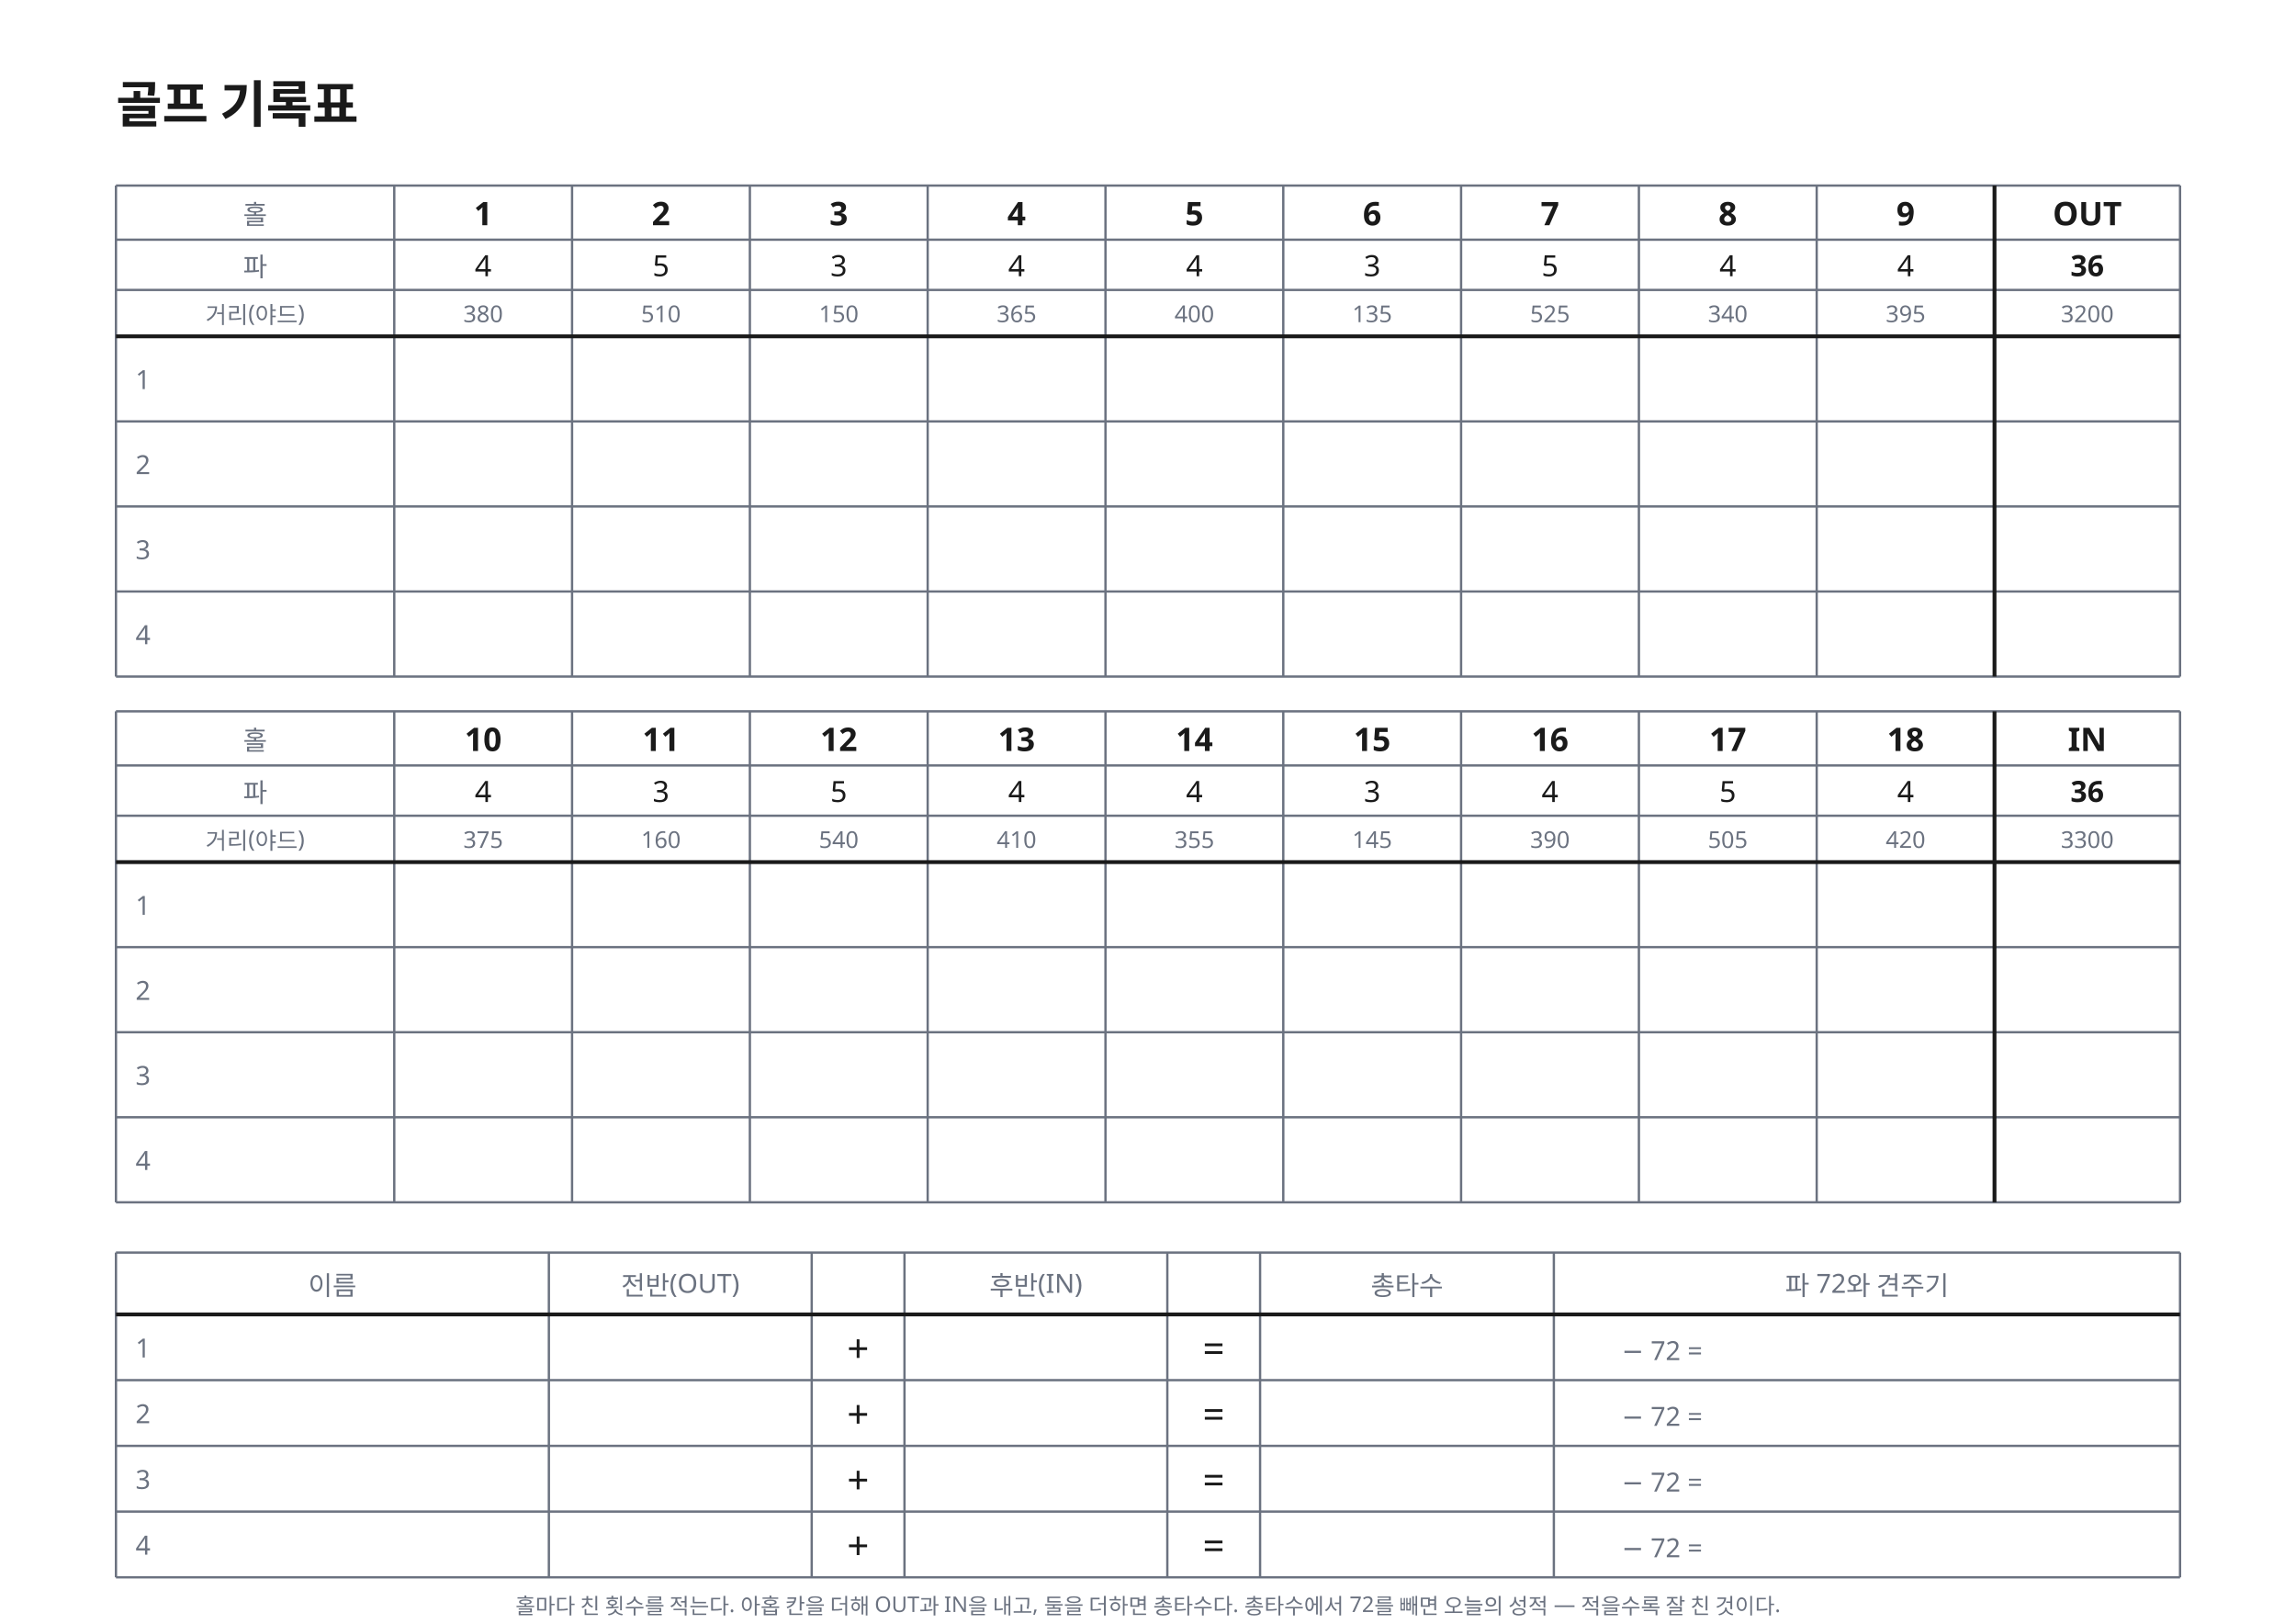
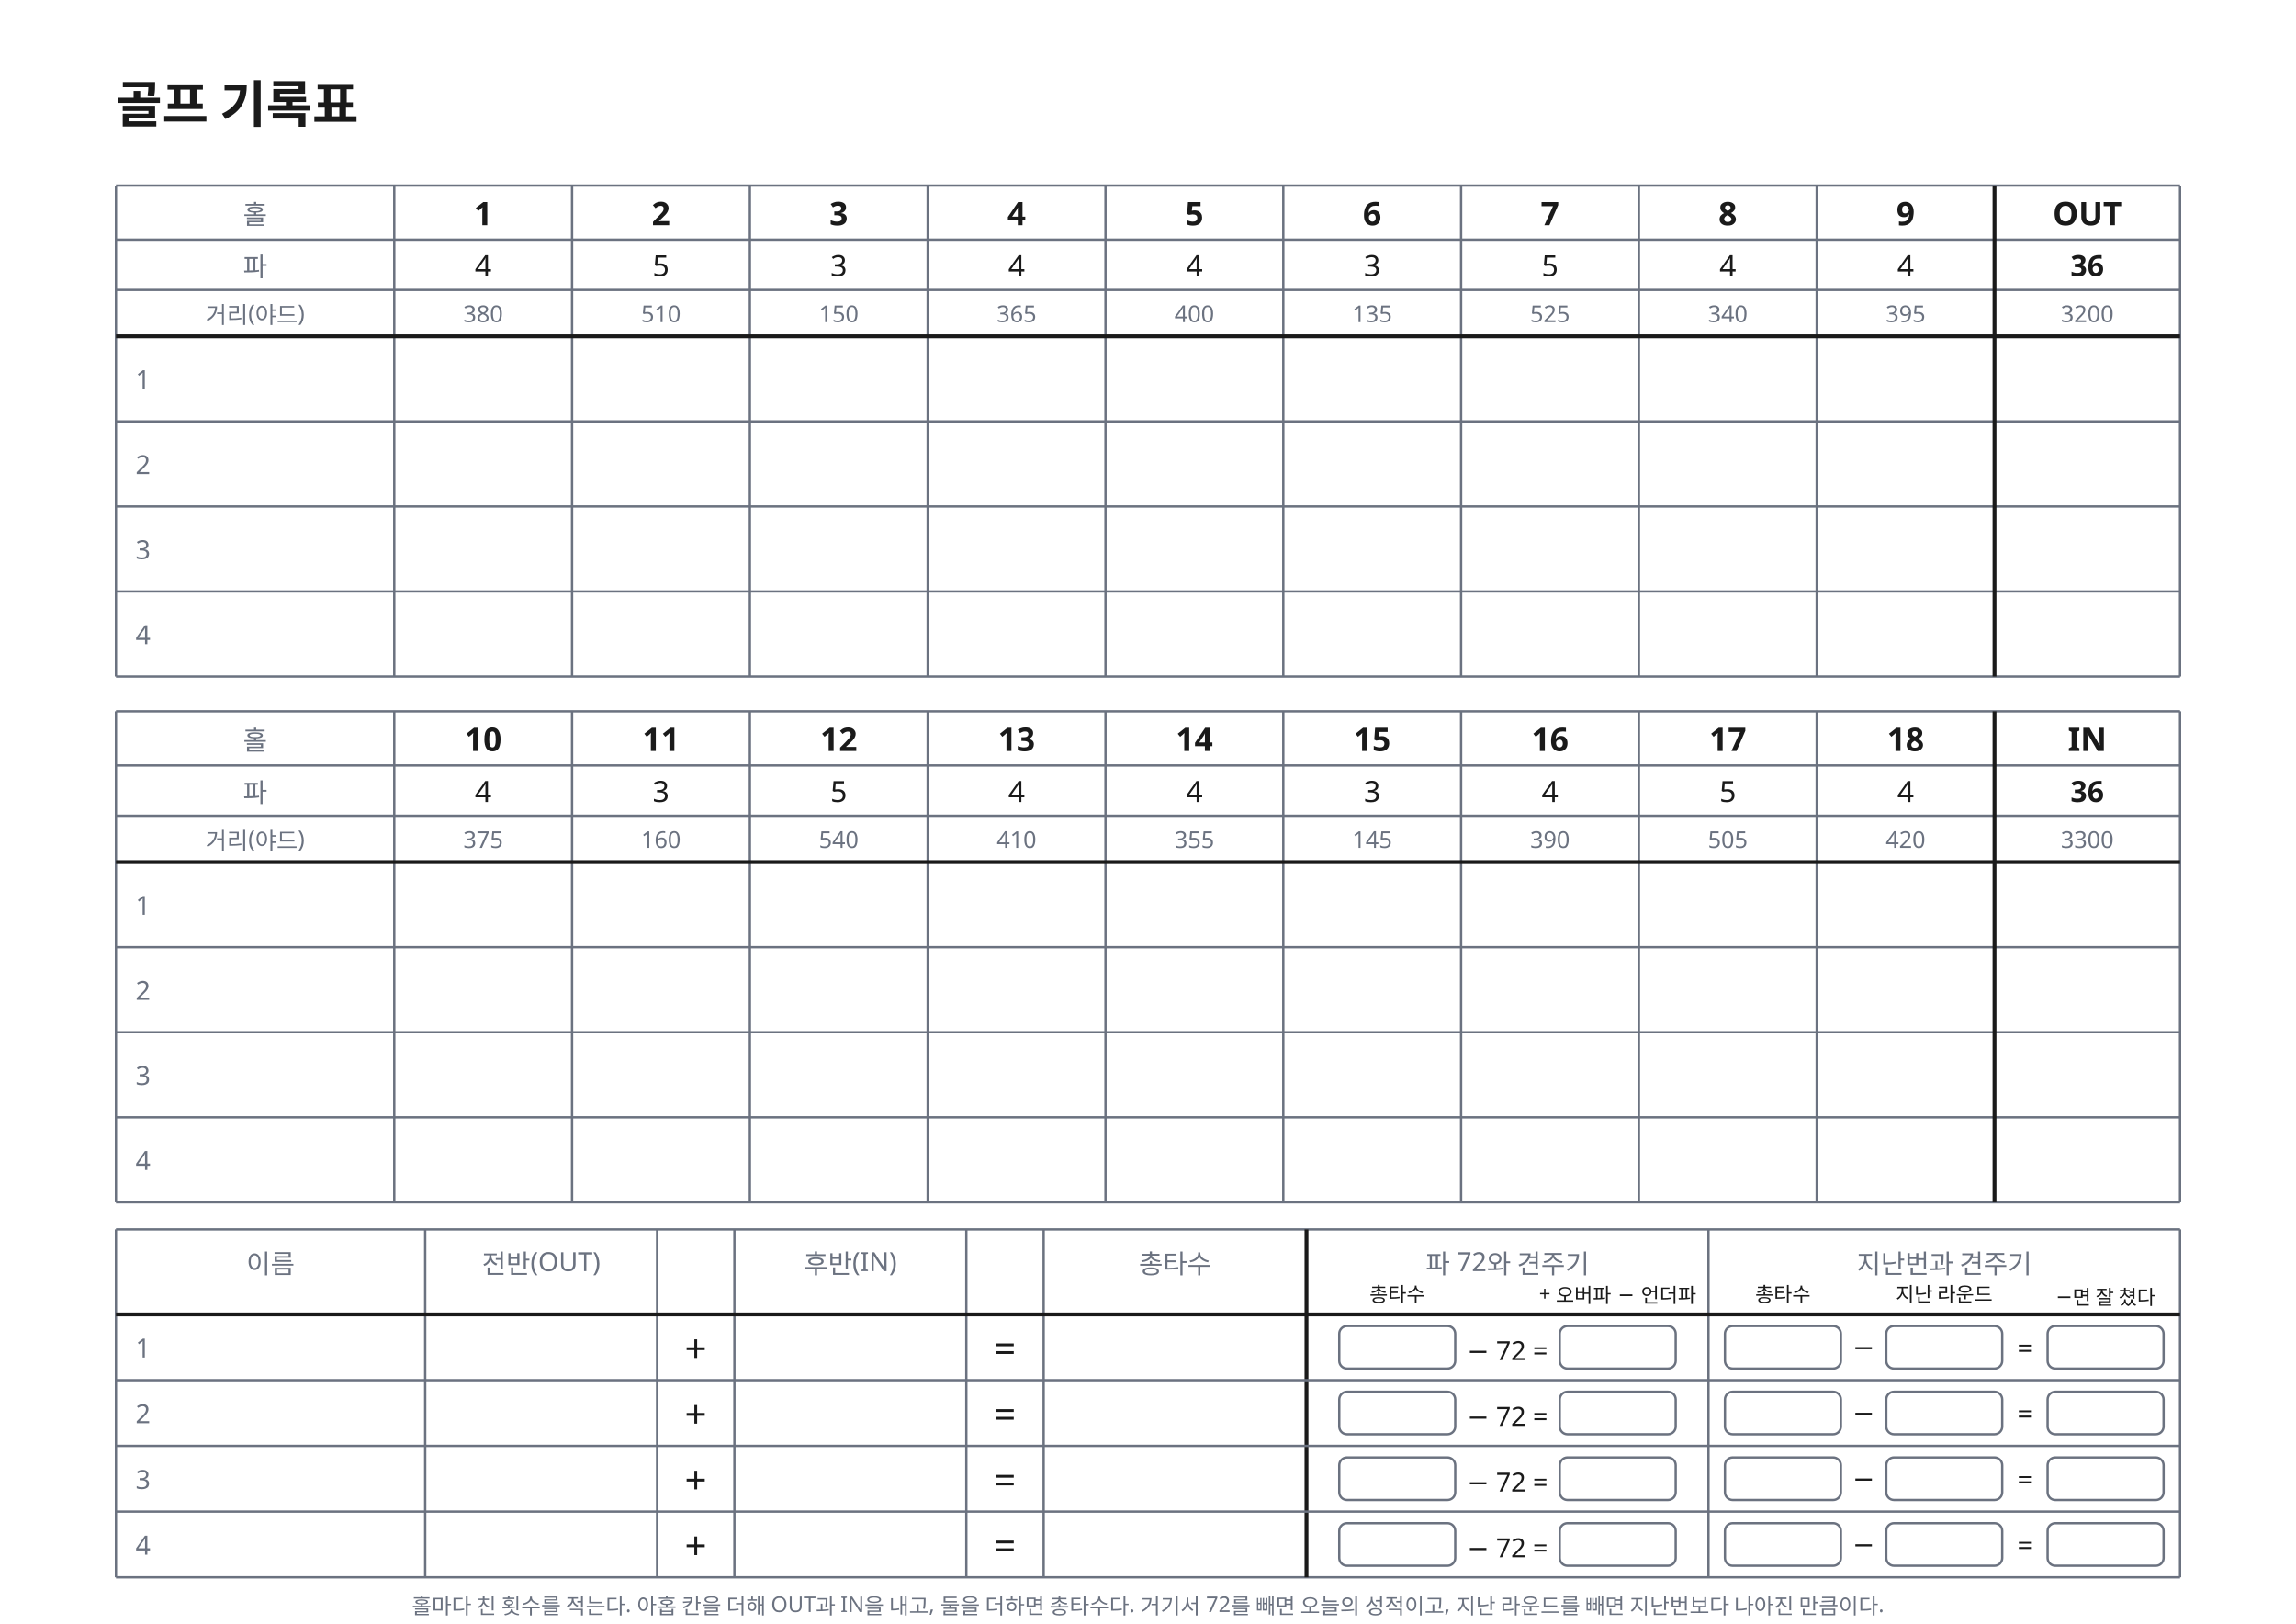
<svg xmlns="http://www.w3.org/2000/svg" width="297mm" height="210mm" viewBox="0 0 297 210" font-family="Noto Sans KR">
  <g id="pc-art" fill="#1a1a1a" stroke="none">
    <text x="15" y="13" font-size="6.5" dominant-baseline="central" text-anchor="start" font-weight="bold">골프 기록표</text>
    <g fill="none" stroke="#6b7280" stroke-width="0.3">
      <line x1="15" y1="24" x2="15" y2="87.5" />
      <line x1="51" y1="24" x2="51" y2="87.5" />
      <line x1="74" y1="24" x2="74" y2="87.5" />
      <line x1="97" y1="24" x2="97" y2="87.5" />
      <line x1="120" y1="24" x2="120" y2="87.5" />
      <line x1="143" y1="24" x2="143" y2="87.5" />
      <line x1="166" y1="24" x2="166" y2="87.5" />
      <line x1="189" y1="24" x2="189" y2="87.5" />
      <line x1="212" y1="24" x2="212" y2="87.5" />
      <line x1="235" y1="24" x2="235" y2="87.5" />
      <line x1="258" y1="24" x2="258" y2="87.5" />
      <line x1="282" y1="24" x2="282" y2="87.5" />
      <line x1="15" y1="24" x2="282" y2="24" />
      <line x1="15" y1="31" x2="282" y2="31" />
      <line x1="15" y1="37.5" x2="282" y2="37.5" />
      <line x1="15" y1="43.5" x2="282" y2="43.5" />
      <line x1="15" y1="54.5" x2="282" y2="54.5" />
      <line x1="15" y1="65.5" x2="282" y2="65.5" />
      <line x1="15" y1="76.5" x2="282" y2="76.5" />
      <line x1="15" y1="87.5" x2="282" y2="87.5" />
      <line x1="15" y1="43.5" x2="282" y2="43.5" stroke="#1a1a1a" stroke-width="0.5" />
      <line x1="258" y1="24" x2="258" y2="87.5" stroke="#1a1a1a" stroke-width="0.5" />
    </g>
    <text x="33" y="27.5" font-size="3.4" dominant-baseline="central" text-anchor="middle" fill="#6b7280">홀</text>
    <text x="62.5" y="27.5" font-size="4.2" dominant-baseline="central" text-anchor="middle" font-weight="bold">1</text>
    <text x="85.5" y="27.5" font-size="4.2" dominant-baseline="central" text-anchor="middle" font-weight="bold">2</text>
    <text x="108.5" y="27.5" font-size="4.2" dominant-baseline="central" text-anchor="middle" font-weight="bold">3</text>
    <text x="131.5" y="27.5" font-size="4.2" dominant-baseline="central" text-anchor="middle" font-weight="bold">4</text>
    <text x="154.5" y="27.5" font-size="4.2" dominant-baseline="central" text-anchor="middle" font-weight="bold">5</text>
    <text x="177.5" y="27.5" font-size="4.2" dominant-baseline="central" text-anchor="middle" font-weight="bold">6</text>
    <text x="200.5" y="27.5" font-size="4.2" dominant-baseline="central" text-anchor="middle" font-weight="bold">7</text>
    <text x="223.5" y="27.5" font-size="4.2" dominant-baseline="central" text-anchor="middle" font-weight="bold">8</text>
    <text x="246.5" y="27.5" font-size="4.2" dominant-baseline="central" text-anchor="middle" font-weight="bold">9</text>
    <text x="270" y="27.5" font-size="4.2" dominant-baseline="central" text-anchor="middle" font-weight="bold">OUT</text>
    <text x="33" y="34.25" font-size="3.4" dominant-baseline="central" text-anchor="middle" fill="#6b7280">파</text>
    <text x="62.5" y="34.25" font-size="3.8" dominant-baseline="central" text-anchor="middle">4</text>
    <text x="85.5" y="34.25" font-size="3.8" dominant-baseline="central" text-anchor="middle">5</text>
    <text x="108.5" y="34.25" font-size="3.8" dominant-baseline="central" text-anchor="middle">3</text>
    <text x="131.5" y="34.25" font-size="3.8" dominant-baseline="central" text-anchor="middle">4</text>
    <text x="154.5" y="34.25" font-size="3.8" dominant-baseline="central" text-anchor="middle">4</text>
    <text x="177.5" y="34.25" font-size="3.8" dominant-baseline="central" text-anchor="middle">3</text>
    <text x="200.5" y="34.25" font-size="3.8" dominant-baseline="central" text-anchor="middle">5</text>
    <text x="223.5" y="34.25" font-size="3.8" dominant-baseline="central" text-anchor="middle">4</text>
    <text x="246.5" y="34.25" font-size="3.8" dominant-baseline="central" text-anchor="middle">4</text>
    <text x="270" y="34.25" font-size="3.8" dominant-baseline="central" text-anchor="middle" font-weight="bold">36</text>
    <text x="33" y="40.5" font-size="3" dominant-baseline="central" text-anchor="middle" fill="#6b7280">거리(야드)</text>
    <text x="62.5" y="40.5" font-size="3" dominant-baseline="central" text-anchor="middle" fill="#6b7280">380</text>
    <text x="85.5" y="40.5" font-size="3" dominant-baseline="central" text-anchor="middle" fill="#6b7280">510</text>
    <text x="108.5" y="40.5" font-size="3" dominant-baseline="central" text-anchor="middle" fill="#6b7280">150</text>
    <text x="131.5" y="40.5" font-size="3" dominant-baseline="central" text-anchor="middle" fill="#6b7280">365</text>
    <text x="154.5" y="40.5" font-size="3" dominant-baseline="central" text-anchor="middle" fill="#6b7280">400</text>
    <text x="177.5" y="40.5" font-size="3" dominant-baseline="central" text-anchor="middle" fill="#6b7280">135</text>
    <text x="200.5" y="40.5" font-size="3" dominant-baseline="central" text-anchor="middle" fill="#6b7280">525</text>
    <text x="223.5" y="40.5" font-size="3" dominant-baseline="central" text-anchor="middle" fill="#6b7280">340</text>
    <text x="246.5" y="40.5" font-size="3" dominant-baseline="central" text-anchor="middle" fill="#6b7280">395</text>
    <text x="270" y="40.5" font-size="3" dominant-baseline="central" text-anchor="middle" fill="#6b7280">3200</text>
    <text x="18.5" y="49" font-size="3.4" dominant-baseline="central" fill="#6b7280" text-anchor="middle">1</text>
    <text x="18.5" y="60" font-size="3.4" dominant-baseline="central" fill="#6b7280" text-anchor="middle">2</text>
    <text x="18.5" y="71" font-size="3.4" dominant-baseline="central" fill="#6b7280" text-anchor="middle">3</text>
    <text x="18.5" y="82" font-size="3.4" dominant-baseline="central" fill="#6b7280" text-anchor="middle">4</text>
    <g fill="none" stroke="#6b7280" stroke-width="0.3">
      <line x1="15" y1="92" x2="15" y2="155.5" />
      <line x1="51" y1="92" x2="51" y2="155.5" />
      <line x1="74" y1="92" x2="74" y2="155.5" />
      <line x1="97" y1="92" x2="97" y2="155.5" />
      <line x1="120" y1="92" x2="120" y2="155.5" />
      <line x1="143" y1="92" x2="143" y2="155.5" />
      <line x1="166" y1="92" x2="166" y2="155.5" />
      <line x1="189" y1="92" x2="189" y2="155.5" />
      <line x1="212" y1="92" x2="212" y2="155.5" />
      <line x1="235" y1="92" x2="235" y2="155.5" />
      <line x1="258" y1="92" x2="258" y2="155.5" />
      <line x1="282" y1="92" x2="282" y2="155.5" />
      <line x1="15" y1="92" x2="282" y2="92" />
      <line x1="15" y1="99" x2="282" y2="99" />
      <line x1="15" y1="105.5" x2="282" y2="105.5" />
      <line x1="15" y1="111.5" x2="282" y2="111.5" />
      <line x1="15" y1="122.5" x2="282" y2="122.5" />
      <line x1="15" y1="133.5" x2="282" y2="133.5" />
      <line x1="15" y1="144.5" x2="282" y2="144.5" />
      <line x1="15" y1="155.5" x2="282" y2="155.5" />
      <line x1="15" y1="111.5" x2="282" y2="111.5" stroke="#1a1a1a" stroke-width="0.5" />
      <line x1="258" y1="92" x2="258" y2="155.5" stroke="#1a1a1a" stroke-width="0.5" />
    </g>
    <text x="33" y="95.5" font-size="3.4" dominant-baseline="central" text-anchor="middle" fill="#6b7280">홀</text>
    <text x="62.5" y="95.5" font-size="4.2" dominant-baseline="central" text-anchor="middle" font-weight="bold">10</text>
    <text x="85.5" y="95.5" font-size="4.2" dominant-baseline="central" text-anchor="middle" font-weight="bold">11</text>
    <text x="108.5" y="95.5" font-size="4.2" dominant-baseline="central" text-anchor="middle" font-weight="bold">12</text>
    <text x="131.5" y="95.5" font-size="4.2" dominant-baseline="central" text-anchor="middle" font-weight="bold">13</text>
    <text x="154.5" y="95.5" font-size="4.2" dominant-baseline="central" text-anchor="middle" font-weight="bold">14</text>
    <text x="177.5" y="95.5" font-size="4.2" dominant-baseline="central" text-anchor="middle" font-weight="bold">15</text>
    <text x="200.5" y="95.5" font-size="4.2" dominant-baseline="central" text-anchor="middle" font-weight="bold">16</text>
    <text x="223.5" y="95.5" font-size="4.2" dominant-baseline="central" text-anchor="middle" font-weight="bold">17</text>
    <text x="246.5" y="95.5" font-size="4.2" dominant-baseline="central" text-anchor="middle" font-weight="bold">18</text>
    <text x="270" y="95.5" font-size="4.2" dominant-baseline="central" text-anchor="middle" font-weight="bold">IN</text>
    <text x="33" y="102.25" font-size="3.4" dominant-baseline="central" text-anchor="middle" fill="#6b7280">파</text>
    <text x="62.5" y="102.25" font-size="3.8" dominant-baseline="central" text-anchor="middle">4</text>
    <text x="85.5" y="102.25" font-size="3.8" dominant-baseline="central" text-anchor="middle">3</text>
    <text x="108.5" y="102.25" font-size="3.8" dominant-baseline="central" text-anchor="middle">5</text>
    <text x="131.5" y="102.25" font-size="3.8" dominant-baseline="central" text-anchor="middle">4</text>
    <text x="154.5" y="102.25" font-size="3.8" dominant-baseline="central" text-anchor="middle">4</text>
    <text x="177.5" y="102.25" font-size="3.8" dominant-baseline="central" text-anchor="middle">3</text>
    <text x="200.5" y="102.25" font-size="3.8" dominant-baseline="central" text-anchor="middle">4</text>
    <text x="223.5" y="102.25" font-size="3.8" dominant-baseline="central" text-anchor="middle">5</text>
    <text x="246.5" y="102.25" font-size="3.8" dominant-baseline="central" text-anchor="middle">4</text>
    <text x="270" y="102.25" font-size="3.8" dominant-baseline="central" text-anchor="middle" font-weight="bold">36</text>
    <text x="33" y="108.5" font-size="3" dominant-baseline="central" text-anchor="middle" fill="#6b7280">거리(야드)</text>
    <text x="62.5" y="108.5" font-size="3" dominant-baseline="central" text-anchor="middle" fill="#6b7280">375</text>
    <text x="85.5" y="108.5" font-size="3" dominant-baseline="central" text-anchor="middle" fill="#6b7280">160</text>
    <text x="108.5" y="108.5" font-size="3" dominant-baseline="central" text-anchor="middle" fill="#6b7280">540</text>
    <text x="131.5" y="108.5" font-size="3" dominant-baseline="central" text-anchor="middle" fill="#6b7280">410</text>
    <text x="154.5" y="108.5" font-size="3" dominant-baseline="central" text-anchor="middle" fill="#6b7280">355</text>
    <text x="177.5" y="108.5" font-size="3" dominant-baseline="central" text-anchor="middle" fill="#6b7280">145</text>
    <text x="200.5" y="108.5" font-size="3" dominant-baseline="central" text-anchor="middle" fill="#6b7280">390</text>
    <text x="223.5" y="108.5" font-size="3" dominant-baseline="central" text-anchor="middle" fill="#6b7280">505</text>
    <text x="246.5" y="108.5" font-size="3" dominant-baseline="central" text-anchor="middle" fill="#6b7280">420</text>
    <text x="270" y="108.5" font-size="3" dominant-baseline="central" text-anchor="middle" fill="#6b7280">3300</text>
    <text x="18.5" y="117" font-size="3.4" dominant-baseline="central" fill="#6b7280" text-anchor="middle">1</text>
    <text x="18.5" y="128" font-size="3.4" dominant-baseline="central" fill="#6b7280" text-anchor="middle">2</text>
    <text x="18.5" y="139" font-size="3.4" dominant-baseline="central" fill="#6b7280" text-anchor="middle">3</text>
    <text x="18.5" y="150" font-size="3.4" dominant-baseline="central" fill="#6b7280" text-anchor="middle">4</text>
    <g fill="none" stroke="#6b7280" stroke-width="0.3">
-       <line x1="15" y1="162" x2="15" y2="204" />
-       <line x1="71" y1="162" x2="71" y2="204" />
-       <line x1="105" y1="162" x2="105" y2="204" />
-       <line x1="117" y1="162" x2="117" y2="204" />
-       <line x1="151" y1="162" x2="151" y2="204" />
-       <line x1="163" y1="162" x2="163" y2="204" />
-       <line x1="201" y1="162" x2="201" y2="204" />
-       <line x1="282" y1="162" x2="282" y2="204" />
-       <line x1="15" y1="162" x2="282" y2="162" />
+       <line x1="15" y1="159" x2="15" y2="204" />
+       <line x1="55" y1="159" x2="55" y2="204" />
+       <line x1="85" y1="159" x2="85" y2="204" />
+       <line x1="95" y1="159" x2="95" y2="204" />
+       <line x1="125" y1="159" x2="125" y2="204" />
+       <line x1="135" y1="159" x2="135" y2="204" />
+       <line x1="169" y1="159" x2="169" y2="204" />
+       <line x1="221" y1="159" x2="221" y2="204" />
+       <line x1="282" y1="159" x2="282" y2="204" />
+       <line x1="15" y1="159" x2="282" y2="159" />
      <line x1="15" y1="204" x2="282" y2="204" />
+       <line x1="169" y1="159" x2="169" y2="204" stroke="#1a1a1a" stroke-width="0.5" />
      <line x1="15" y1="170" x2="282" y2="170" stroke="#1a1a1a" stroke-width="0.5" />
      <line x1="15" y1="178.5" x2="282" y2="178.5" stroke="#6b7280" stroke-width="0.3" />
      <line x1="15" y1="187" x2="282" y2="187" stroke="#6b7280" stroke-width="0.3" />
      <line x1="15" y1="195.5" x2="282" y2="195.5" stroke="#6b7280" stroke-width="0.3" />
    </g>
-     <text x="43" y="166" font-size="3.4" dominant-baseline="central" fill="#6b7280" text-anchor="middle">이름</text>
-     <text x="88" y="166" font-size="3.4" dominant-baseline="central" fill="#6b7280" text-anchor="middle">전반(OUT)</text>
-     <text x="134" y="166" font-size="3.4" dominant-baseline="central" fill="#6b7280" text-anchor="middle">후반(IN)</text>
-     <text x="182" y="166" font-size="3.4" dominant-baseline="central" fill="#6b7280" text-anchor="middle">총타수</text>
-     <text x="241.5" y="166" font-size="3.4" dominant-baseline="central" fill="#6b7280" text-anchor="middle">파 72와 견주기</text>
+     <text x="35" y="163.2" font-size="3.4" dominant-baseline="central" fill="#6b7280" text-anchor="middle">이름</text>
+     <text x="70" y="163.2" font-size="3.4" dominant-baseline="central" fill="#6b7280" text-anchor="middle">전반(OUT)</text>
+     <text x="110" y="163.2" font-size="3.4" dominant-baseline="central" fill="#6b7280" text-anchor="middle">후반(IN)</text>
+     <text x="152" y="163.2" font-size="3.4" dominant-baseline="central" fill="#6b7280" text-anchor="middle">총타수</text>
+     <text x="195" y="163.2" font-size="3.4" dominant-baseline="central" fill="#6b7280" text-anchor="middle">파 72와 견주기</text>
+     <text x="180.74" y="167.2" font-size="2.6" dominant-baseline="central" fill="#1a1a1a" text-anchor="middle">총타수</text>
+     <text x="209.26" y="167.2" font-size="2.6" dominant-baseline="central" fill="#1a1a1a" text-anchor="middle">+ 오버파 − 언더파</text>
+     <text x="251.5" y="163.2" font-size="3.4" dominant-baseline="central" fill="#6b7280" text-anchor="middle">지난번과 견주기</text>
+     <text x="230.63" y="167.2" font-size="2.6" dominant-baseline="central" fill="#1a1a1a" text-anchor="middle">총타수</text>
+     <text x="251.5" y="167.2" font-size="2.6" dominant-baseline="central" fill="#1a1a1a" text-anchor="middle">지난 라운드</text>
+     <text x="272.37" y="167.2" font-size="2.6" dominant-baseline="central" fill="#1a1a1a" text-anchor="middle">−면 잘 쳤다</text>
    <text x="18.5" y="174.25" font-size="3.4" dominant-baseline="central" fill="#6b7280" text-anchor="middle">1</text>
-     <text x="111" y="174.25" font-size="5" dominant-baseline="central" fill="#1a1a1a" text-anchor="middle">+</text>
-     <text x="157" y="174.25" font-size="5" dominant-baseline="central" fill="#1a1a1a" text-anchor="middle">=</text>
-     <text x="215" y="174.25" font-size="3.4" dominant-baseline="central" fill="#6b7280" text-anchor="middle">− 72 =</text>
+     <text x="90" y="174.25" font-size="5" dominant-baseline="central" fill="#1a1a1a" text-anchor="middle">+</text>
+     <text x="130" y="174.25" font-size="5" dominant-baseline="central" fill="#1a1a1a" text-anchor="middle">=</text>
+     <rect x="173.24" y="171.5" width="15" height="5.5" fill="none" stroke="#6b7280" stroke-width="0.3" rx="1" />
+     <text x="195" y="174.25" font-size="3.4" dominant-baseline="central" fill="#1a1a1a" text-anchor="middle">− 72 =</text>
+     <rect x="201.76" y="171.5" width="15" height="5.5" fill="none" stroke="#6b7280" stroke-width="0.3" rx="1" />
+     <rect x="223.13" y="171.5" width="15" height="5.5" fill="none" stroke="#6b7280" stroke-width="0.3" rx="1" />
+     <text x="241.065" y="174.25" font-size="3.4" dominant-baseline="central" fill="#1a1a1a" text-anchor="middle">−</text>
+     <rect x="244" y="171.5" width="15" height="5.5" fill="none" stroke="#6b7280" stroke-width="0.3" rx="1" />
+     <text x="261.935" y="174.25" font-size="3.4" dominant-baseline="central" fill="#1a1a1a" text-anchor="middle">=</text>
+     <rect x="264.87" y="171.5" width="15" height="5.5" fill="none" stroke="#6b7280" stroke-width="0.3" rx="1" />
    <text x="18.5" y="182.75" font-size="3.4" dominant-baseline="central" fill="#6b7280" text-anchor="middle">2</text>
-     <text x="111" y="182.75" font-size="5" dominant-baseline="central" fill="#1a1a1a" text-anchor="middle">+</text>
-     <text x="157" y="182.75" font-size="5" dominant-baseline="central" fill="#1a1a1a" text-anchor="middle">=</text>
-     <text x="215" y="182.75" font-size="3.4" dominant-baseline="central" fill="#6b7280" text-anchor="middle">− 72 =</text>
+     <text x="90" y="182.75" font-size="5" dominant-baseline="central" fill="#1a1a1a" text-anchor="middle">+</text>
+     <text x="130" y="182.75" font-size="5" dominant-baseline="central" fill="#1a1a1a" text-anchor="middle">=</text>
+     <rect x="173.24" y="180" width="15" height="5.5" fill="none" stroke="#6b7280" stroke-width="0.3" rx="1" />
+     <text x="195" y="182.75" font-size="3.4" dominant-baseline="central" fill="#1a1a1a" text-anchor="middle">− 72 =</text>
+     <rect x="201.76" y="180" width="15" height="5.5" fill="none" stroke="#6b7280" stroke-width="0.3" rx="1" />
+     <rect x="223.13" y="180" width="15" height="5.5" fill="none" stroke="#6b7280" stroke-width="0.3" rx="1" />
+     <text x="241.065" y="182.75" font-size="3.4" dominant-baseline="central" fill="#1a1a1a" text-anchor="middle">−</text>
+     <rect x="244" y="180" width="15" height="5.5" fill="none" stroke="#6b7280" stroke-width="0.3" rx="1" />
+     <text x="261.935" y="182.75" font-size="3.4" dominant-baseline="central" fill="#1a1a1a" text-anchor="middle">=</text>
+     <rect x="264.87" y="180" width="15" height="5.5" fill="none" stroke="#6b7280" stroke-width="0.3" rx="1" />
    <text x="18.5" y="191.25" font-size="3.4" dominant-baseline="central" fill="#6b7280" text-anchor="middle">3</text>
-     <text x="111" y="191.25" font-size="5" dominant-baseline="central" fill="#1a1a1a" text-anchor="middle">+</text>
-     <text x="157" y="191.25" font-size="5" dominant-baseline="central" fill="#1a1a1a" text-anchor="middle">=</text>
-     <text x="215" y="191.25" font-size="3.4" dominant-baseline="central" fill="#6b7280" text-anchor="middle">− 72 =</text>
+     <text x="90" y="191.25" font-size="5" dominant-baseline="central" fill="#1a1a1a" text-anchor="middle">+</text>
+     <text x="130" y="191.25" font-size="5" dominant-baseline="central" fill="#1a1a1a" text-anchor="middle">=</text>
+     <rect x="173.24" y="188.5" width="15" height="5.5" fill="none" stroke="#6b7280" stroke-width="0.3" rx="1" />
+     <text x="195" y="191.25" font-size="3.4" dominant-baseline="central" fill="#1a1a1a" text-anchor="middle">− 72 =</text>
+     <rect x="201.76" y="188.5" width="15" height="5.5" fill="none" stroke="#6b7280" stroke-width="0.3" rx="1" />
+     <rect x="223.13" y="188.5" width="15" height="5.5" fill="none" stroke="#6b7280" stroke-width="0.3" rx="1" />
+     <text x="241.065" y="191.25" font-size="3.4" dominant-baseline="central" fill="#1a1a1a" text-anchor="middle">−</text>
+     <rect x="244" y="188.5" width="15" height="5.5" fill="none" stroke="#6b7280" stroke-width="0.3" rx="1" />
+     <text x="261.935" y="191.25" font-size="3.4" dominant-baseline="central" fill="#1a1a1a" text-anchor="middle">=</text>
+     <rect x="264.87" y="188.5" width="15" height="5.5" fill="none" stroke="#6b7280" stroke-width="0.3" rx="1" />
    <text x="18.5" y="199.75" font-size="3.4" dominant-baseline="central" fill="#6b7280" text-anchor="middle">4</text>
-     <text x="111" y="199.75" font-size="5" dominant-baseline="central" fill="#1a1a1a" text-anchor="middle">+</text>
-     <text x="157" y="199.75" font-size="5" dominant-baseline="central" fill="#1a1a1a" text-anchor="middle">=</text>
-     <text x="215" y="199.75" font-size="3.4" dominant-baseline="central" fill="#6b7280" text-anchor="middle">− 72 =</text>
-     <text x="148.5" y="207.5" font-size="2.8" dominant-baseline="central" fill="#6b7280" text-anchor="middle">홀마다 친 횟수를 적는다. 아홉 칸을 더해 OUT과 IN을 내고, 둘을 더하면 총타수다. 총타수에서 72를 빼면 오늘의 성적 — 적을수록 잘 친 것이다.</text>
+     <text x="90" y="199.75" font-size="5" dominant-baseline="central" fill="#1a1a1a" text-anchor="middle">+</text>
+     <text x="130" y="199.75" font-size="5" dominant-baseline="central" fill="#1a1a1a" text-anchor="middle">=</text>
+     <rect x="173.24" y="197" width="15" height="5.5" fill="none" stroke="#6b7280" stroke-width="0.3" rx="1" />
+     <text x="195" y="199.75" font-size="3.4" dominant-baseline="central" fill="#1a1a1a" text-anchor="middle">− 72 =</text>
+     <rect x="201.76" y="197" width="15" height="5.5" fill="none" stroke="#6b7280" stroke-width="0.3" rx="1" />
+     <rect x="223.13" y="197" width="15" height="5.5" fill="none" stroke="#6b7280" stroke-width="0.3" rx="1" />
+     <text x="241.065" y="199.75" font-size="3.4" dominant-baseline="central" fill="#1a1a1a" text-anchor="middle">−</text>
+     <rect x="244" y="197" width="15" height="5.5" fill="none" stroke="#6b7280" stroke-width="0.3" rx="1" />
+     <text x="261.935" y="199.75" font-size="3.4" dominant-baseline="central" fill="#1a1a1a" text-anchor="middle">=</text>
+     <rect x="264.87" y="197" width="15" height="5.5" fill="none" stroke="#6b7280" stroke-width="0.3" rx="1" />
+     <text x="148.5" y="207.5" font-size="2.8" dominant-baseline="central" fill="#6b7280" text-anchor="middle">홀마다 친 횟수를 적는다. 아홉 칸을 더해 OUT과 IN을 내고, 둘을 더하면 총타수다. 거기서 72를 빼면 오늘의 성적이고, 지난 라운드를 빼면 지난번보다 나아진 만큼이다.</text>
  </g>
  <g id="pc-slot" />
</svg>
